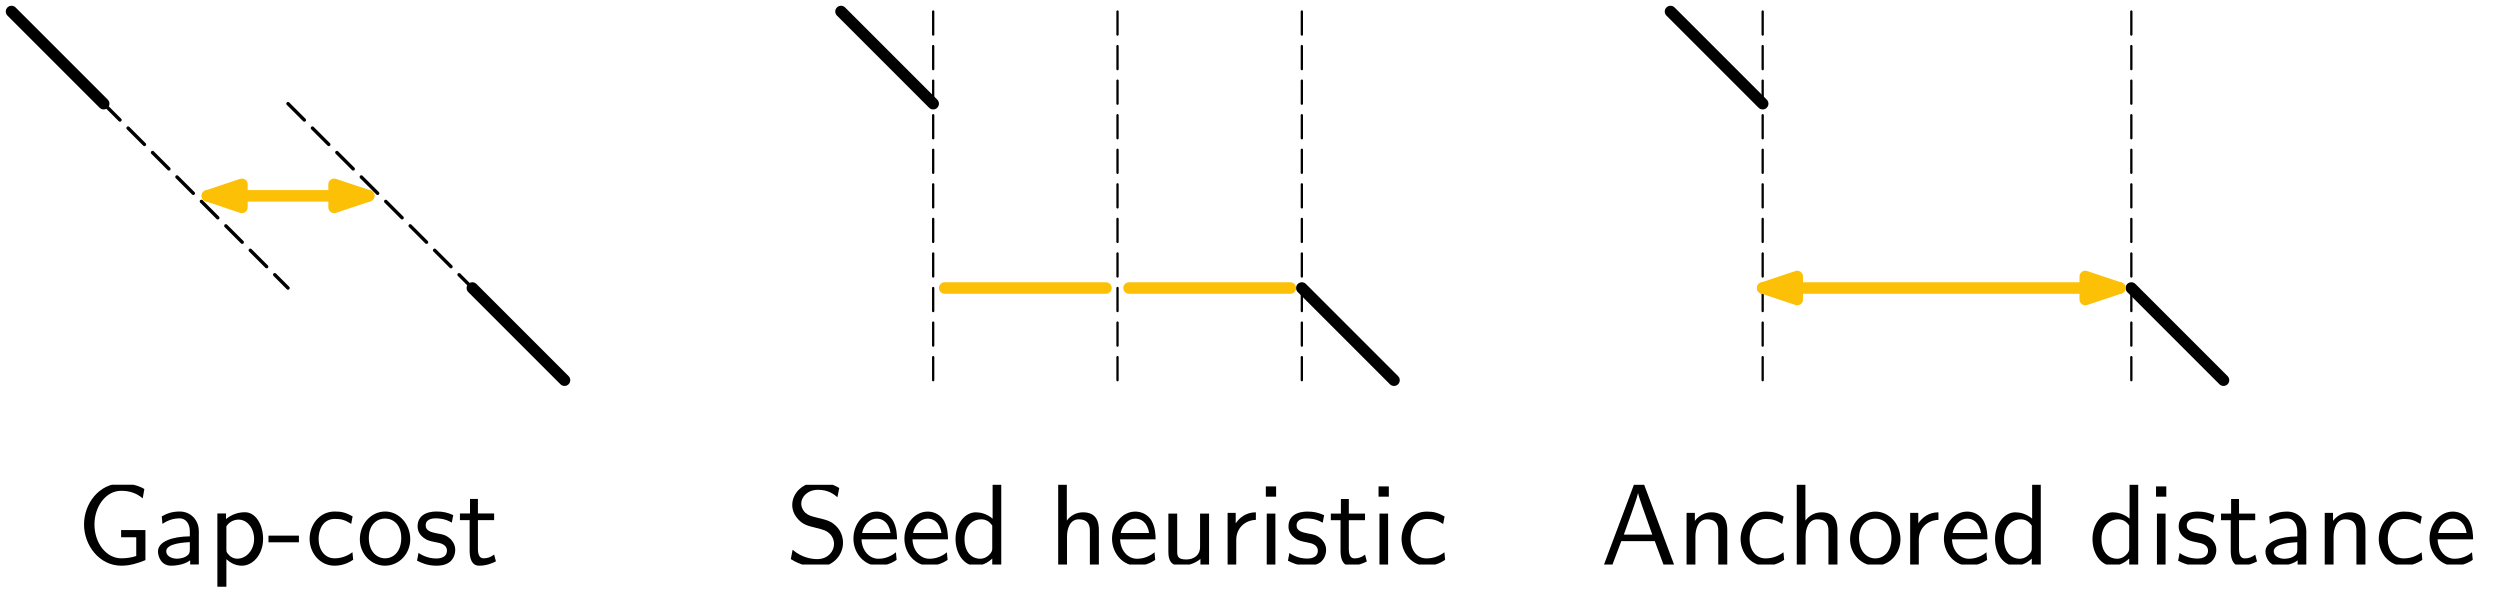
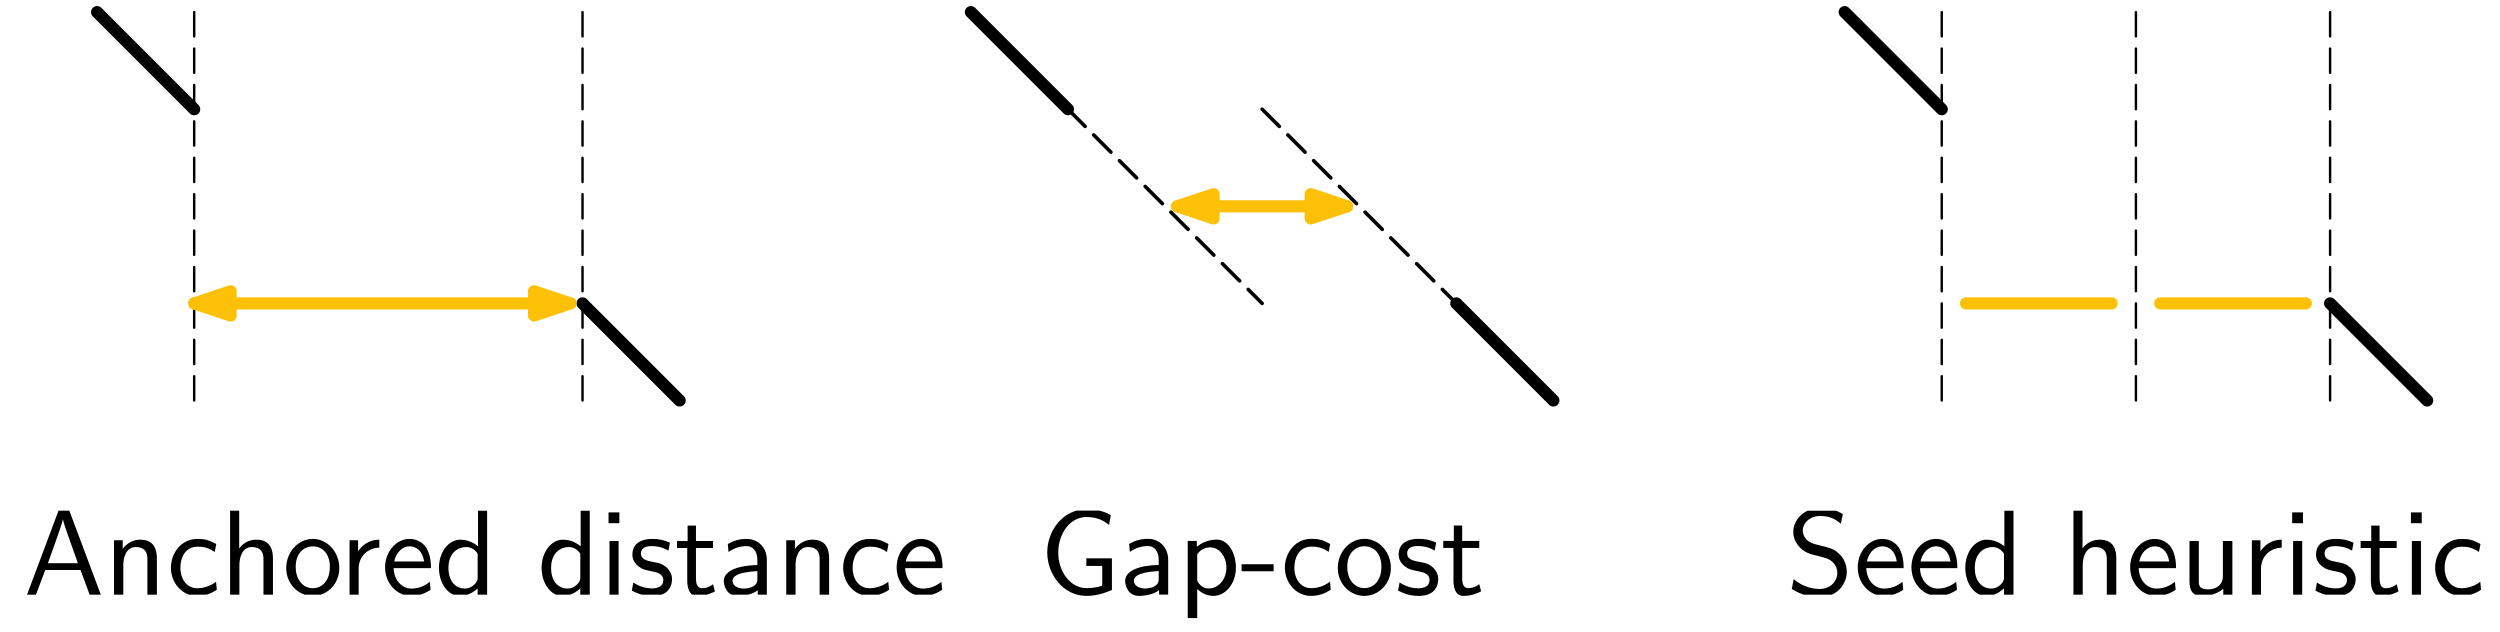
- <svg xmlns="http://www.w3.org/2000/svg" xmlns:xlink="http://www.w3.org/1999/xlink" width="217" height="52" viewBox="0 0 217 52">
+ <svg xmlns="http://www.w3.org/2000/svg" xmlns:xlink="http://www.w3.org/1999/xlink" width="206" height="52" viewBox="0 0 206 52">
  <defs>
    <g>
      <g id="glyph-0-0">
        <path d="M 5.984 -2.984 L 3.875 -2.984 L 3.875 -2.359 L 5.188 -2.359 L 5.188 -0.734 C 4.797 -0.594 4.312 -0.531 3.891 -0.531 C 2.578 -0.531 1.562 -1.859 1.562 -3.469 C 1.562 -5.031 2.547 -6.391 3.875 -6.391 C 4.672 -6.391 5.25 -6.156 5.75 -5.734 L 5.891 -6.547 C 5.328 -6.891 4.562 -7.031 3.891 -7.031 C 1.969 -7.031 0.656 -5.297 0.656 -3.469 C 0.656 -1.656 1.984 0.109 3.891 0.109 C 4.641 0.109 5.312 -0.094 5.984 -0.375 Z M 5.984 -2.984 " />
      </g>
      <g id="glyph-0-1">
        <path d="M 3.984 -2.875 C 3.984 -3.891 3.25 -4.594 2.328 -4.594 C 1.688 -4.594 1.234 -4.438 0.766 -4.172 L 0.828 -3.516 C 1.344 -3.875 1.844 -4 2.328 -4 C 2.797 -4 3.203 -3.609 3.203 -2.875 L 3.203 -2.438 C 1.703 -2.422 0.438 -2 0.438 -1.125 C 0.438 -0.703 0.703 0.109 1.578 0.109 C 1.719 0.109 2.656 0.094 3.234 -0.359 L 3.234 0 L 3.984 0 Z M 3.203 -1.312 C 3.203 -1.125 3.203 -0.875 2.859 -0.688 C 2.578 -0.516 2.188 -0.5 2.078 -0.5 C 1.609 -0.5 1.156 -0.734 1.156 -1.141 C 1.156 -1.844 2.766 -1.906 3.203 -1.938 Z M 3.203 -1.312 " />
      </g>
      <g id="glyph-0-2">
        <path d="M 1.594 -0.453 C 1.906 -0.172 2.344 0.109 2.938 0.109 C 3.906 0.109 4.781 -0.875 4.781 -2.219 C 4.781 -3.422 4.156 -4.531 3.203 -4.531 C 2.609 -4.531 2.031 -4.328 1.562 -3.938 L 1.562 -4.422 L 0.812 -4.422 L 0.812 1.938 L 1.594 1.938 Z M 1.594 -3.312 C 1.828 -3.672 2.219 -3.891 2.656 -3.891 C 3.406 -3.891 4 -3.141 4 -2.219 C 4 -1.203 3.297 -0.5 2.547 -0.5 C 2.156 -0.5 1.891 -0.703 1.688 -0.969 C 1.594 -1.109 1.594 -1.141 1.594 -1.312 Z M 1.594 -3.312 " />
      </g>
      <g id="glyph-0-3">
        <path d="M 2.75 -1.922 L 2.75 -2.5 L 0.109 -2.5 L 0.109 -1.922 Z M 2.75 -1.922 " />
      </g>
      <g id="glyph-0-4">
        <path d="M 4.094 -4.172 C 3.5 -4.5 3.156 -4.594 2.547 -4.594 C 1.172 -4.594 0.359 -3.391 0.359 -2.219 C 0.359 -0.984 1.266 0.109 2.516 0.109 C 3.047 0.109 3.594 -0.031 4.141 -0.406 L 4.078 -1.062 C 3.562 -0.672 3.031 -0.531 2.516 -0.531 C 1.688 -0.531 1.141 -1.25 1.141 -2.219 C 1.141 -3 1.5 -3.953 2.562 -3.953 C 3.078 -3.953 3.422 -3.875 3.969 -3.516 Z M 4.094 -4.172 " />
      </g>
      <g id="glyph-0-5">
        <path d="M 4.672 -2.188 C 4.672 -3.531 3.672 -4.594 2.5 -4.594 C 1.266 -4.594 0.297 -3.5 0.297 -2.188 C 0.297 -0.875 1.312 0.109 2.484 0.109 C 3.672 0.109 4.672 -0.891 4.672 -2.188 Z M 2.484 -0.531 C 1.797 -0.531 1.078 -1.094 1.078 -2.297 C 1.078 -3.5 1.828 -3.984 2.484 -3.984 C 3.188 -3.984 3.891 -3.469 3.891 -2.297 C 3.891 -1.109 3.219 -0.531 2.484 -0.531 Z M 2.484 -0.531 " />
      </g>
      <g id="glyph-0-6">
        <path d="M 3.422 -4.281 C 2.906 -4.516 2.5 -4.594 1.984 -4.594 C 1.734 -4.594 0.328 -4.594 0.328 -3.297 C 0.328 -2.797 0.625 -2.484 0.875 -2.297 C 1.172 -2.078 1.391 -2.031 1.938 -1.922 C 2.297 -1.859 2.875 -1.734 2.875 -1.203 C 2.875 -0.516 2.094 -0.516 1.938 -0.516 C 1.141 -0.516 0.578 -0.891 0.406 -1 L 0.281 -0.328 C 0.594 -0.172 1.141 0.109 1.953 0.109 C 2.141 0.109 2.688 0.109 3.109 -0.203 C 3.422 -0.453 3.594 -0.844 3.594 -1.281 C 3.594 -1.828 3.219 -2.156 3.203 -2.188 C 2.812 -2.547 2.547 -2.609 2.047 -2.688 C 1.5 -2.797 1.031 -2.906 1.031 -3.391 C 1.031 -4 1.75 -4 1.891 -4 C 2.203 -4 2.734 -3.969 3.297 -3.625 Z M 3.422 -4.281 " />
      </g>
      <g id="glyph-0-7">
        <path d="M 1.75 -3.844 L 3.156 -3.844 L 3.156 -4.422 L 1.75 -4.422 L 1.75 -5.688 L 1.062 -5.688 L 1.062 -4.422 L 0.188 -4.422 L 0.188 -3.844 L 1.031 -3.844 L 1.031 -1.188 C 1.031 -0.594 1.172 0.109 1.859 0.109 C 2.547 0.109 3.062 -0.141 3.312 -0.266 L 3.156 -0.859 C 2.891 -0.641 2.578 -0.531 2.25 -0.531 C 1.891 -0.531 1.75 -0.828 1.75 -1.359 Z M 1.75 -3.844 " />
      </g>
      <g id="glyph-0-8">
        <path d="M 4.641 -6.641 C 4.094 -6.969 3.531 -7.141 2.812 -7.141 C 1.422 -7.141 0.562 -6.156 0.562 -5.172 C 0.562 -4.75 0.703 -4.328 1.094 -3.906 C 1.516 -3.453 1.953 -3.344 2.547 -3.203 C 3.391 -2.984 3.484 -2.953 3.766 -2.719 C 3.969 -2.547 4.188 -2.219 4.188 -1.781 C 4.188 -1.125 3.641 -0.469 2.734 -0.469 C 2.328 -0.469 1.422 -0.562 0.594 -1.281 L 0.438 -0.469 C 1.312 0.078 2.109 0.219 2.734 0.219 C 4.062 0.219 4.969 -0.781 4.969 -1.891 C 4.969 -2.531 4.672 -3.016 4.453 -3.25 C 3.984 -3.75 3.656 -3.844 2.734 -4.062 C 2.156 -4.203 2 -4.25 1.688 -4.5 C 1.625 -4.562 1.344 -4.859 1.344 -5.297 C 1.344 -5.875 1.891 -6.484 2.797 -6.484 C 3.641 -6.484 4.109 -6.156 4.484 -5.844 Z M 4.641 -6.641 " />
      </g>
      <g id="glyph-0-9">
        <path d="M 4.125 -2.188 C 4.125 -2.516 4.109 -3.266 3.734 -3.875 C 3.312 -4.484 2.719 -4.594 2.359 -4.594 C 1.25 -4.594 0.344 -3.531 0.344 -2.25 C 0.344 -0.938 1.312 0.109 2.5 0.109 C 3.125 0.109 3.703 -0.125 4.094 -0.406 L 4.031 -1.062 C 3.406 -0.531 2.734 -0.5 2.516 -0.5 C 1.719 -0.5 1.078 -1.203 1.047 -2.188 Z M 1.094 -2.734 C 1.25 -3.484 1.781 -3.984 2.359 -3.984 C 2.875 -3.984 3.422 -3.656 3.562 -2.734 Z M 1.094 -2.734 " />
      </g>
      <g id="glyph-0-10">
        <path d="M 4.328 -6.922 L 3.578 -6.922 L 3.578 -3.984 C 3.047 -4.422 2.5 -4.531 2.125 -4.531 C 1.141 -4.531 0.359 -3.5 0.359 -2.219 C 0.359 -0.906 1.125 0.109 2.078 0.109 C 2.406 0.109 2.984 0.016 3.547 -0.516 L 3.547 0 L 4.328 0 Z M 3.547 -1.391 C 3.547 -1.25 3.531 -1.062 3.219 -0.781 C 2.984 -0.578 2.734 -0.5 2.484 -0.5 C 1.859 -0.5 1.141 -0.969 1.141 -2.203 C 1.141 -3.516 2 -3.922 2.578 -3.922 C 3.031 -3.922 3.328 -3.703 3.547 -3.375 Z M 3.547 -1.391 " />
      </g>
      <g id="glyph-0-11">
        <path d="M 4.344 -2.969 C 4.344 -3.625 4.188 -4.531 2.969 -4.531 C 2.359 -4.531 1.875 -4.234 1.562 -3.812 L 1.562 -6.922 L 0.812 -6.922 L 0.812 0 L 1.578 0 L 1.578 -2.438 C 1.578 -3.094 1.828 -3.922 2.594 -3.922 C 3.547 -3.922 3.562 -3.219 3.562 -2.906 L 3.562 0 L 4.344 0 Z M 4.344 -2.969 " />
      </g>
      <g id="glyph-0-12">
        <path d="M 4.344 -4.422 L 3.562 -4.422 L 3.562 -1.531 C 3.562 -0.781 3 -0.438 2.359 -0.438 C 1.656 -0.438 1.578 -0.703 1.578 -1.125 L 1.578 -4.422 L 0.812 -4.422 L 0.812 -1.094 C 0.812 -0.375 1.031 0.109 1.859 0.109 C 2.391 0.109 3.094 -0.047 3.594 -0.484 L 3.594 0 L 4.344 0 Z M 4.344 -4.422 " />
      </g>
      <g id="glyph-0-13">
        <path d="M 1.562 -2.141 C 1.562 -3.125 2.281 -3.844 3.266 -3.875 L 3.266 -4.531 C 2.375 -4.531 1.828 -4.031 1.516 -3.578 L 1.516 -4.484 L 0.812 -4.484 L 0.812 0 L 1.562 0 Z M 1.562 -2.141 " />
      </g>
      <g id="glyph-0-14">
        <path d="M 1.625 -6.781 L 0.734 -6.781 L 0.734 -5.891 L 1.625 -5.891 Z M 1.562 -4.422 L 0.812 -4.422 L 0.812 0 L 1.562 0 Z M 1.562 -4.422 " />
      </g>
      <g id="glyph-0-15">
        <path d="M 3.766 -6.922 L 2.875 -6.922 L 0.281 0 L 1.016 0 L 1.781 -2.031 L 4.688 -2.031 L 5.438 0 L 6.359 0 Z M 4.469 -2.594 L 2 -2.594 L 2.641 -4.391 C 2.844 -4.984 3.156 -5.828 3.234 -6.203 C 3.266 -6.062 3.328 -5.812 3.562 -5.156 Z M 4.469 -2.594 " />
      </g>
      <g id="glyph-0-16">
        <path d="M 4.344 -2.969 C 4.344 -3.625 4.188 -4.531 2.969 -4.531 C 2.078 -4.531 1.578 -3.859 1.531 -3.781 L 1.531 -4.484 L 0.812 -4.484 L 0.812 0 L 1.578 0 L 1.578 -2.438 C 1.578 -3.094 1.828 -3.922 2.594 -3.922 C 3.547 -3.922 3.562 -3.219 3.562 -2.906 L 3.562 0 L 4.344 0 Z M 4.344 -2.969 " />
      </g>
    </g>
    <clipPath id="clip-0">
-       <path clip-rule="nonzero" d="M 7 42.074 L 43.359 42.074 L 43.359 50.93 L 7 50.93 Z M 7 42.074 " />
+       <path clip-rule="nonzero" d="M 86 42.074 L 122.359 42.074 L 122.359 50.93 L 86 50.93 Z M 86 42.074 " />
    </clipPath>
    <clipPath id="clip-1">
-       <path clip-rule="nonzero" d="M 68.203 42.082 L 125.793 42.082 L 125.793 49 L 68.203 49 Z M 68.203 42.082 " />
+       <path clip-rule="nonzero" d="M 147.203 42.082 L 204.793 42.082 L 204.793 49 L 147.203 49 Z M 147.203 42.082 " />
    </clipPath>
    <clipPath id="clip-2">
-       <path clip-rule="nonzero" d="M 139 42.082 L 215 42.082 L 215 49 L 139 49 Z M 139 42.082 " />
+       <path clip-rule="nonzero" d="M 2 42.082 L 78 42.082 L 78 49 L 2 49 Z M 2 42.082 " />
    </clipPath>
  </defs>
  <g clip-path="url(#clip-0)">
    <g fill="rgb(0%, 0%, 0%)" fill-opacity="1">
-       <use xlink:href="#glyph-0-0" x="6.638" y="48.993" />
-       <use xlink:href="#glyph-0-1" x="13.274" y="48.993" />
-       <use xlink:href="#glyph-0-2" x="18.056" y="48.993" />
-       <use xlink:href="#glyph-0-3" x="23.196" y="48.993" />
-       <use xlink:href="#glyph-0-4" x="26.514" y="48.993" />
-       <use xlink:href="#glyph-0-5" x="30.937" y="48.993" />
-       <use xlink:href="#glyph-0-6" x="35.919" y="48.993" />
-       <use xlink:href="#glyph-0-7" x="39.734" y="48.993" />
+       <use xlink:href="#glyph-0-0" x="85.638" y="48.993" />
+       <use xlink:href="#glyph-0-1" x="92.274" y="48.993" />
+       <use xlink:href="#glyph-0-2" x="97.056" y="48.993" />
+       <use xlink:href="#glyph-0-3" x="102.196" y="48.993" />
+       <use xlink:href="#glyph-0-4" x="105.514" y="48.993" />
+       <use xlink:href="#glyph-0-5" x="109.937" y="48.993" />
+       <use xlink:href="#glyph-0-6" x="114.919" y="48.993" />
+       <use xlink:href="#glyph-0-7" x="118.734" y="48.993" />
    </g>
  </g>
  <g clip-path="url(#clip-1)">
    <g fill="rgb(0%, 0%, 0%)" fill-opacity="1">
-       <use xlink:href="#glyph-0-8" x="68.205" y="49" />
-       <use xlink:href="#glyph-0-9" x="73.734" y="49" />
-       <use xlink:href="#glyph-0-9" x="78.158" y="49" />
-       <use xlink:href="#glyph-0-10" x="82.581" y="49" />
-       <use xlink:href="#glyph-0-11" x="91.039" y="49" />
-       <use xlink:href="#glyph-0-9" x="96.18" y="49" />
-       <use xlink:href="#glyph-0-12" x="100.603" y="49" />
-       <use xlink:href="#glyph-0-13" x="105.744" y="49" />
-       <use xlink:href="#glyph-0-14" x="109.141" y="49" />
-       <use xlink:href="#glyph-0-6" x="111.512" y="49" />
-       <use xlink:href="#glyph-0-7" x="115.328" y="49" />
-       <use xlink:href="#glyph-0-14" x="118.925" y="49" />
-       <use xlink:href="#glyph-0-4" x="121.296" y="49" />
+       <use xlink:href="#glyph-0-8" x="147.205" y="49" />
+       <use xlink:href="#glyph-0-9" x="152.734" y="49" />
+       <use xlink:href="#glyph-0-9" x="157.158" y="49" />
+       <use xlink:href="#glyph-0-10" x="161.581" y="49" />
+       <use xlink:href="#glyph-0-11" x="170.039" y="49" />
+       <use xlink:href="#glyph-0-9" x="175.18" y="49" />
+       <use xlink:href="#glyph-0-12" x="179.603" y="49" />
+       <use xlink:href="#glyph-0-13" x="184.744" y="49" />
+       <use xlink:href="#glyph-0-14" x="188.141" y="49" />
+       <use xlink:href="#glyph-0-6" x="190.512" y="49" />
+       <use xlink:href="#glyph-0-7" x="194.328" y="49" />
+       <use xlink:href="#glyph-0-14" x="197.925" y="49" />
+       <use xlink:href="#glyph-0-4" x="200.296" y="49" />
    </g>
  </g>
  <g clip-path="url(#clip-2)">
    <g fill="rgb(0%, 0%, 0%)" fill-opacity="1">
-       <use xlink:href="#glyph-0-15" x="138.948" y="49" />
-       <use xlink:href="#glyph-0-16" x="145.583" y="49" />
-       <use xlink:href="#glyph-0-4" x="150.724" y="49" />
-       <use xlink:href="#glyph-0-11" x="155.147" y="49" />
-       <use xlink:href="#glyph-0-5" x="160.288" y="49" />
-       <use xlink:href="#glyph-0-13" x="164.99" y="49" />
-       <use xlink:href="#glyph-0-9" x="168.387" y="49" />
-       <use xlink:href="#glyph-0-10" x="172.811" y="49" />
-       <use xlink:href="#glyph-0-10" x="181.269" y="49" />
-       <use xlink:href="#glyph-0-14" x="186.41" y="49" />
-       <use xlink:href="#glyph-0-6" x="188.781" y="49" />
-       <use xlink:href="#glyph-0-7" x="192.597" y="49" />
-       <use xlink:href="#glyph-0-1" x="196.203" y="49" />
-       <use xlink:href="#glyph-0-16" x="200.975" y="49" />
-       <use xlink:href="#glyph-0-4" x="206.116" y="49" />
-       <use xlink:href="#glyph-0-9" x="210.539" y="49" />
+       <use xlink:href="#glyph-0-15" x="1.948" y="49" />
+       <use xlink:href="#glyph-0-16" x="8.583" y="49" />
+       <use xlink:href="#glyph-0-4" x="13.724" y="49" />
+       <use xlink:href="#glyph-0-11" x="18.147" y="49" />
+       <use xlink:href="#glyph-0-5" x="23.288" y="49" />
+       <use xlink:href="#glyph-0-13" x="27.99" y="49" />
+       <use xlink:href="#glyph-0-9" x="31.387" y="49" />
+       <use xlink:href="#glyph-0-10" x="35.811" y="49" />
+       <use xlink:href="#glyph-0-10" x="44.269" y="49" />
+       <use xlink:href="#glyph-0-14" x="49.41" y="49" />
+       <use xlink:href="#glyph-0-6" x="51.781" y="49" />
+       <use xlink:href="#glyph-0-7" x="55.597" y="49" />
+       <use xlink:href="#glyph-0-1" x="59.203" y="49" />
+       <use xlink:href="#glyph-0-16" x="63.975" y="49" />
+       <use xlink:href="#glyph-0-4" x="69.116" y="49" />
+       <use xlink:href="#glyph-0-9" x="73.539" y="49" />
    </g>
  </g>
-   <path fill="none" stroke-width="1" stroke-linecap="round" stroke-linejoin="round" stroke="rgb(0%, 0%, 0%)" stroke-opacity="1" stroke-miterlimit="10" d="M 144 728 L 136 736 " transform="matrix(1, 0, 0, -1, -135, 737)" />
-   <path fill="none" stroke-width="1" stroke-linecap="round" stroke-linejoin="round" stroke="rgb(0%, 0%, 0%)" stroke-opacity="1" stroke-miterlimit="10" d="M 176 712 L 184 704 " transform="matrix(1, 0, 0, -1, -135, 737)" />
-   <path fill="none" stroke-width="0.3" stroke-linecap="round" stroke-linejoin="round" stroke="rgb(0%, 0%, 0%)" stroke-opacity="1" stroke-dasharray="2 1" stroke-miterlimit="10" d="M 144 728 L 160 712 " transform="matrix(1, 0, 0, -1, -135, 737)" />
-   <path fill="none" stroke-width="0.3" stroke-linecap="round" stroke-linejoin="round" stroke="rgb(0%, 0%, 0%)" stroke-opacity="1" stroke-dasharray="2 1" stroke-miterlimit="10" d="M 160 728 L 176 712 " transform="matrix(1, 0, 0, -1, -135, 737)" />
-   <path fill="none" stroke-width="1" stroke-linecap="round" stroke-linejoin="round" stroke="rgb(99%, 75.4%, 2.7%)" stroke-opacity="1" stroke-miterlimit="10" d="M 167 720 L 153 720 " transform="matrix(1, 0, 0, -1, -135, 737)" />
-   <path fill-rule="evenodd" fill="rgb(99%, 75.4%, 2.7%)" fill-opacity="1" stroke-width="1" stroke-linecap="round" stroke-linejoin="round" stroke="rgb(99%, 75.4%, 2.7%)" stroke-opacity="1" stroke-miterlimit="10" d="M 153 720 L 156 719 L 156 721 Z M 153 720 " transform="matrix(1, 0, 0, -1, -135, 737)" />
-   <path fill-rule="evenodd" fill="rgb(99%, 75.4%, 2.7%)" fill-opacity="1" stroke-width="1" stroke-linecap="round" stroke-linejoin="round" stroke="rgb(99%, 75.4%, 2.7%)" stroke-opacity="1" stroke-miterlimit="10" d="M 167 720 L 164 721 L 164 719 Z M 167 720 " transform="matrix(1, 0, 0, -1, -135, 737)" />
-   <path fill="none" stroke-width="1" stroke-linecap="round" stroke-linejoin="round" stroke="rgb(0%, 0%, 0%)" stroke-opacity="1" stroke-miterlimit="10" d="M 216 728 L 208 736 " transform="matrix(1, 0, 0, -1, -135, 737)" />
-   <path fill="none" stroke-width="1" stroke-linecap="round" stroke-linejoin="round" stroke="rgb(0%, 0%, 0%)" stroke-opacity="1" stroke-miterlimit="10" d="M 248 712 L 256 704 " transform="matrix(1, 0, 0, -1, -135, 737)" />
-   <path fill="none" stroke-width="0.2" stroke-linecap="round" stroke-linejoin="round" stroke="rgb(0%, 0%, 0%)" stroke-opacity="1" stroke-dasharray="2 1" stroke-miterlimit="10" d="M 216 736 L 216 704 " transform="matrix(1, 0, 0, -1, -135, 737)" />
-   <path fill="none" stroke-width="0.2" stroke-linecap="round" stroke-linejoin="round" stroke="rgb(0%, 0%, 0%)" stroke-opacity="1" stroke-dasharray="2 1" stroke-miterlimit="10" d="M 232 736 L 232 704 " transform="matrix(1, 0, 0, -1, -135, 737)" />
-   <path fill="none" stroke-width="0.2" stroke-linecap="round" stroke-linejoin="round" stroke="rgb(0%, 0%, 0%)" stroke-opacity="1" stroke-dasharray="2 1" stroke-miterlimit="10" d="M 248 736 L 248 704 " transform="matrix(1, 0, 0, -1, -135, 737)" />
-   <path fill="none" stroke-width="1" stroke-linecap="round" stroke-linejoin="round" stroke="rgb(99%, 75.4%, 2.7%)" stroke-opacity="1" stroke-miterlimit="10" d="M 231 712 L 217 712 " transform="matrix(1, 0, 0, -1, -135, 737)" />
-   <path fill="none" stroke-width="1" stroke-linecap="round" stroke-linejoin="round" stroke="rgb(99%, 75.4%, 2.7%)" stroke-opacity="1" stroke-miterlimit="10" d="M 247 712 L 233 712 " transform="matrix(1, 0, 0, -1, -135, 737)" />
-   <path fill="none" stroke-width="0.2" stroke-linecap="round" stroke-linejoin="round" stroke="rgb(0%, 0%, 0%)" stroke-opacity="1" stroke-dasharray="2 1" stroke-miterlimit="10" d="M 288 736 L 288 704 " transform="matrix(1, 0, 0, -1, -135, 737)" />
-   <path fill="none" stroke-width="0.2" stroke-linecap="round" stroke-linejoin="round" stroke="rgb(0%, 0%, 0%)" stroke-opacity="1" stroke-dasharray="2 1" stroke-miterlimit="10" d="M 320 736 L 320 704 " transform="matrix(1, 0, 0, -1, -135, 737)" />
-   <path fill="none" stroke-width="1" stroke-linecap="round" stroke-linejoin="round" stroke="rgb(0%, 0%, 0%)" stroke-opacity="1" stroke-miterlimit="10" d="M 288 728 L 280 736 " transform="matrix(1, 0, 0, -1, -135, 737)" />
-   <path fill="none" stroke-width="1" stroke-linecap="round" stroke-linejoin="round" stroke="rgb(0%, 0%, 0%)" stroke-opacity="1" stroke-miterlimit="10" d="M 320 712 L 328 704 " transform="matrix(1, 0, 0, -1, -135, 737)" />
-   <path fill="none" stroke-width="1" stroke-linecap="round" stroke-linejoin="round" stroke="rgb(99%, 75.4%, 2.7%)" stroke-opacity="1" stroke-miterlimit="10" d="M 319 712 L 288 712 " transform="matrix(1, 0, 0, -1, -135, 737)" />
-   <path fill-rule="evenodd" fill="rgb(99%, 75.4%, 2.7%)" fill-opacity="1" stroke-width="1" stroke-linecap="round" stroke-linejoin="round" stroke="rgb(99%, 75.4%, 2.7%)" stroke-opacity="1" stroke-miterlimit="10" d="M 288 712 L 291 711 L 291 713 Z M 288 712 " transform="matrix(1, 0, 0, -1, -135, 737)" />
-   <path fill-rule="evenodd" fill="rgb(99%, 75.4%, 2.7%)" fill-opacity="1" stroke-width="1" stroke-linecap="round" stroke-linejoin="round" stroke="rgb(99%, 75.4%, 2.7%)" stroke-opacity="1" stroke-miterlimit="10" d="M 319 712 L 316 713 L 316 711 Z M 319 712 " transform="matrix(1, 0, 0, -1, -135, 737)" />
+   <path fill="none" stroke-width="1" stroke-linecap="round" stroke-linejoin="round" stroke="rgb(0%, 0%, 0%)" stroke-opacity="1" stroke-miterlimit="10" d="M 144 728 L 136 736 " transform="matrix(1, 0, 0, -1, -56, 737)" />
+   <path fill="none" stroke-width="1" stroke-linecap="round" stroke-linejoin="round" stroke="rgb(0%, 0%, 0%)" stroke-opacity="1" stroke-miterlimit="10" d="M 176 712 L 184 704 " transform="matrix(1, 0, 0, -1, -56, 737)" />
+   <path fill="none" stroke-width="0.3" stroke-linecap="round" stroke-linejoin="round" stroke="rgb(0%, 0%, 0%)" stroke-opacity="1" stroke-dasharray="2 1" stroke-miterlimit="10" d="M 144 728 L 160 712 " transform="matrix(1, 0, 0, -1, -56, 737)" />
+   <path fill="none" stroke-width="0.3" stroke-linecap="round" stroke-linejoin="round" stroke="rgb(0%, 0%, 0%)" stroke-opacity="1" stroke-dasharray="2 1" stroke-miterlimit="10" d="M 160 728 L 176 712 " transform="matrix(1, 0, 0, -1, -56, 737)" />
+   <path fill="none" stroke-width="1" stroke-linecap="round" stroke-linejoin="round" stroke="rgb(99%, 75.4%, 2.7%)" stroke-opacity="1" stroke-miterlimit="10" d="M 167 720 L 153 720 " transform="matrix(1, 0, 0, -1, -56, 737)" />
+   <path fill-rule="evenodd" fill="rgb(99%, 75.4%, 2.7%)" fill-opacity="1" stroke-width="1" stroke-linecap="round" stroke-linejoin="round" stroke="rgb(99%, 75.4%, 2.7%)" stroke-opacity="1" stroke-miterlimit="10" d="M 153 720 L 156 719 L 156 721 Z M 153 720 " transform="matrix(1, 0, 0, -1, -56, 737)" />
+   <path fill-rule="evenodd" fill="rgb(99%, 75.4%, 2.7%)" fill-opacity="1" stroke-width="1" stroke-linecap="round" stroke-linejoin="round" stroke="rgb(99%, 75.4%, 2.7%)" stroke-opacity="1" stroke-miterlimit="10" d="M 167 720 L 164 721 L 164 719 Z M 167 720 " transform="matrix(1, 0, 0, -1, -56, 737)" />
+   <path fill="none" stroke-width="1" stroke-linecap="round" stroke-linejoin="round" stroke="rgb(0%, 0%, 0%)" stroke-opacity="1" stroke-miterlimit="10" d="M 216 728 L 208 736 " transform="matrix(1, 0, 0, -1, -56, 737)" />
+   <path fill="none" stroke-width="1" stroke-linecap="round" stroke-linejoin="round" stroke="rgb(0%, 0%, 0%)" stroke-opacity="1" stroke-miterlimit="10" d="M 248 712 L 256 704 " transform="matrix(1, 0, 0, -1, -56, 737)" />
+   <path fill="none" stroke-width="0.2" stroke-linecap="round" stroke-linejoin="round" stroke="rgb(0%, 0%, 0%)" stroke-opacity="1" stroke-dasharray="2 1" stroke-miterlimit="10" d="M 216 736 L 216 704 " transform="matrix(1, 0, 0, -1, -56, 737)" />
+   <path fill="none" stroke-width="0.2" stroke-linecap="round" stroke-linejoin="round" stroke="rgb(0%, 0%, 0%)" stroke-opacity="1" stroke-dasharray="2 1" stroke-miterlimit="10" d="M 232 736 L 232 704 " transform="matrix(1, 0, 0, -1, -56, 737)" />
+   <path fill="none" stroke-width="0.2" stroke-linecap="round" stroke-linejoin="round" stroke="rgb(0%, 0%, 0%)" stroke-opacity="1" stroke-dasharray="2 1" stroke-miterlimit="10" d="M 248 736 L 248 704 " transform="matrix(1, 0, 0, -1, -56, 737)" />
+   <path fill="none" stroke-width="1" stroke-linecap="round" stroke-linejoin="round" stroke="rgb(99%, 75.4%, 2.7%)" stroke-opacity="1" stroke-miterlimit="10" d="M 230 712 L 218 712 " transform="matrix(1, 0, 0, -1, -56, 737)" />
+   <path fill="none" stroke-width="1" stroke-linecap="round" stroke-linejoin="round" stroke="rgb(99%, 75.4%, 2.7%)" stroke-opacity="1" stroke-miterlimit="10" d="M 246 712 L 234 712 " transform="matrix(1, 0, 0, -1, -56, 737)" />
+   <path fill="none" stroke-width="0.2" stroke-linecap="round" stroke-linejoin="round" stroke="rgb(0%, 0%, 0%)" stroke-opacity="1" stroke-dasharray="2 1" stroke-miterlimit="10" d="M 72 736 L 72 704 " transform="matrix(1, 0, 0, -1, -56, 737)" />
+   <path fill="none" stroke-width="0.2" stroke-linecap="round" stroke-linejoin="round" stroke="rgb(0%, 0%, 0%)" stroke-opacity="1" stroke-dasharray="2 1" stroke-miterlimit="10" d="M 104 736 L 104 704 " transform="matrix(1, 0, 0, -1, -56, 737)" />
+   <path fill="none" stroke-width="1" stroke-linecap="round" stroke-linejoin="round" stroke="rgb(0%, 0%, 0%)" stroke-opacity="1" stroke-miterlimit="10" d="M 72 728 L 64 736 " transform="matrix(1, 0, 0, -1, -56, 737)" />
+   <path fill="none" stroke-width="1" stroke-linecap="round" stroke-linejoin="round" stroke="rgb(0%, 0%, 0%)" stroke-opacity="1" stroke-miterlimit="10" d="M 104 712 L 112 704 " transform="matrix(1, 0, 0, -1, -56, 737)" />
+   <path fill="none" stroke-width="1" stroke-linecap="round" stroke-linejoin="round" stroke="rgb(99%, 75.4%, 2.7%)" stroke-opacity="1" stroke-miterlimit="10" d="M 103 712 L 72 712 " transform="matrix(1, 0, 0, -1, -56, 737)" />
+   <path fill-rule="evenodd" fill="rgb(99%, 75.4%, 2.7%)" fill-opacity="1" stroke-width="1" stroke-linecap="round" stroke-linejoin="round" stroke="rgb(99%, 75.4%, 2.7%)" stroke-opacity="1" stroke-miterlimit="10" d="M 72 712 L 75 711 L 75 713 Z M 72 712 " transform="matrix(1, 0, 0, -1, -56, 737)" />
+   <path fill-rule="evenodd" fill="rgb(99%, 75.4%, 2.7%)" fill-opacity="1" stroke-width="1" stroke-linecap="round" stroke-linejoin="round" stroke="rgb(99%, 75.4%, 2.7%)" stroke-opacity="1" stroke-miterlimit="10" d="M 103 712 L 100 713 L 100 711 Z M 103 712 " transform="matrix(1, 0, 0, -1, -56, 737)" />
</svg>
